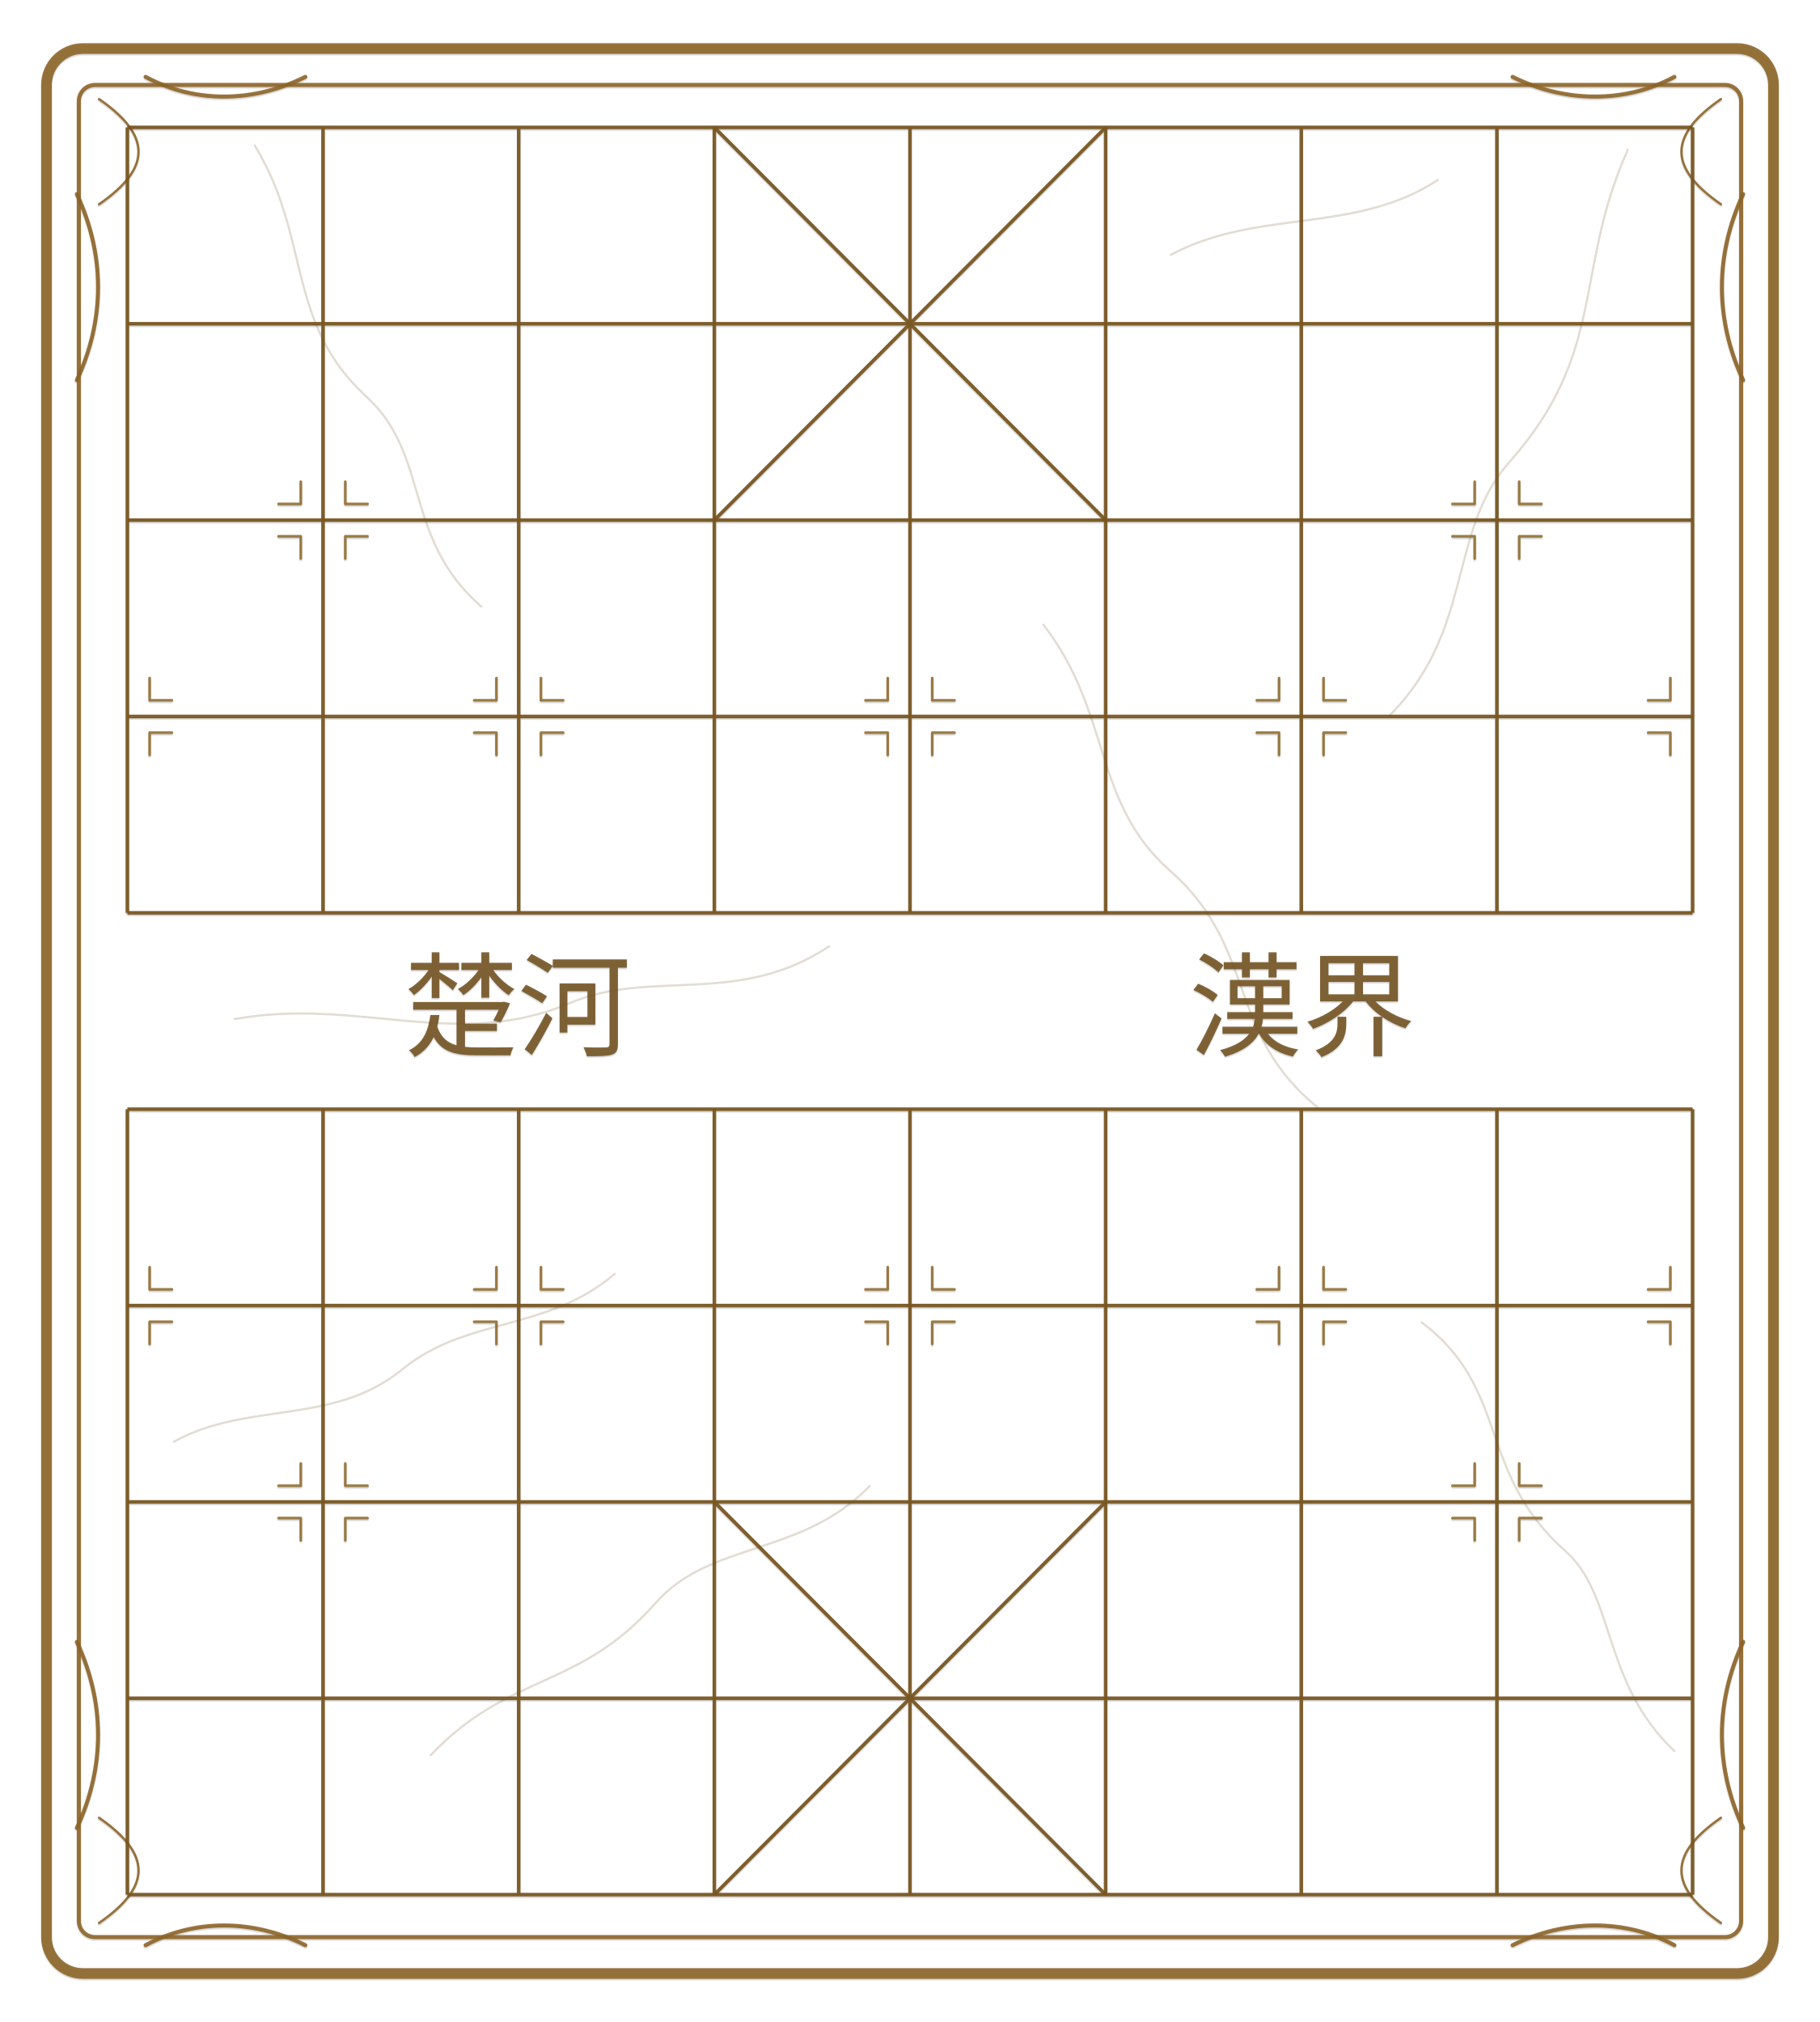
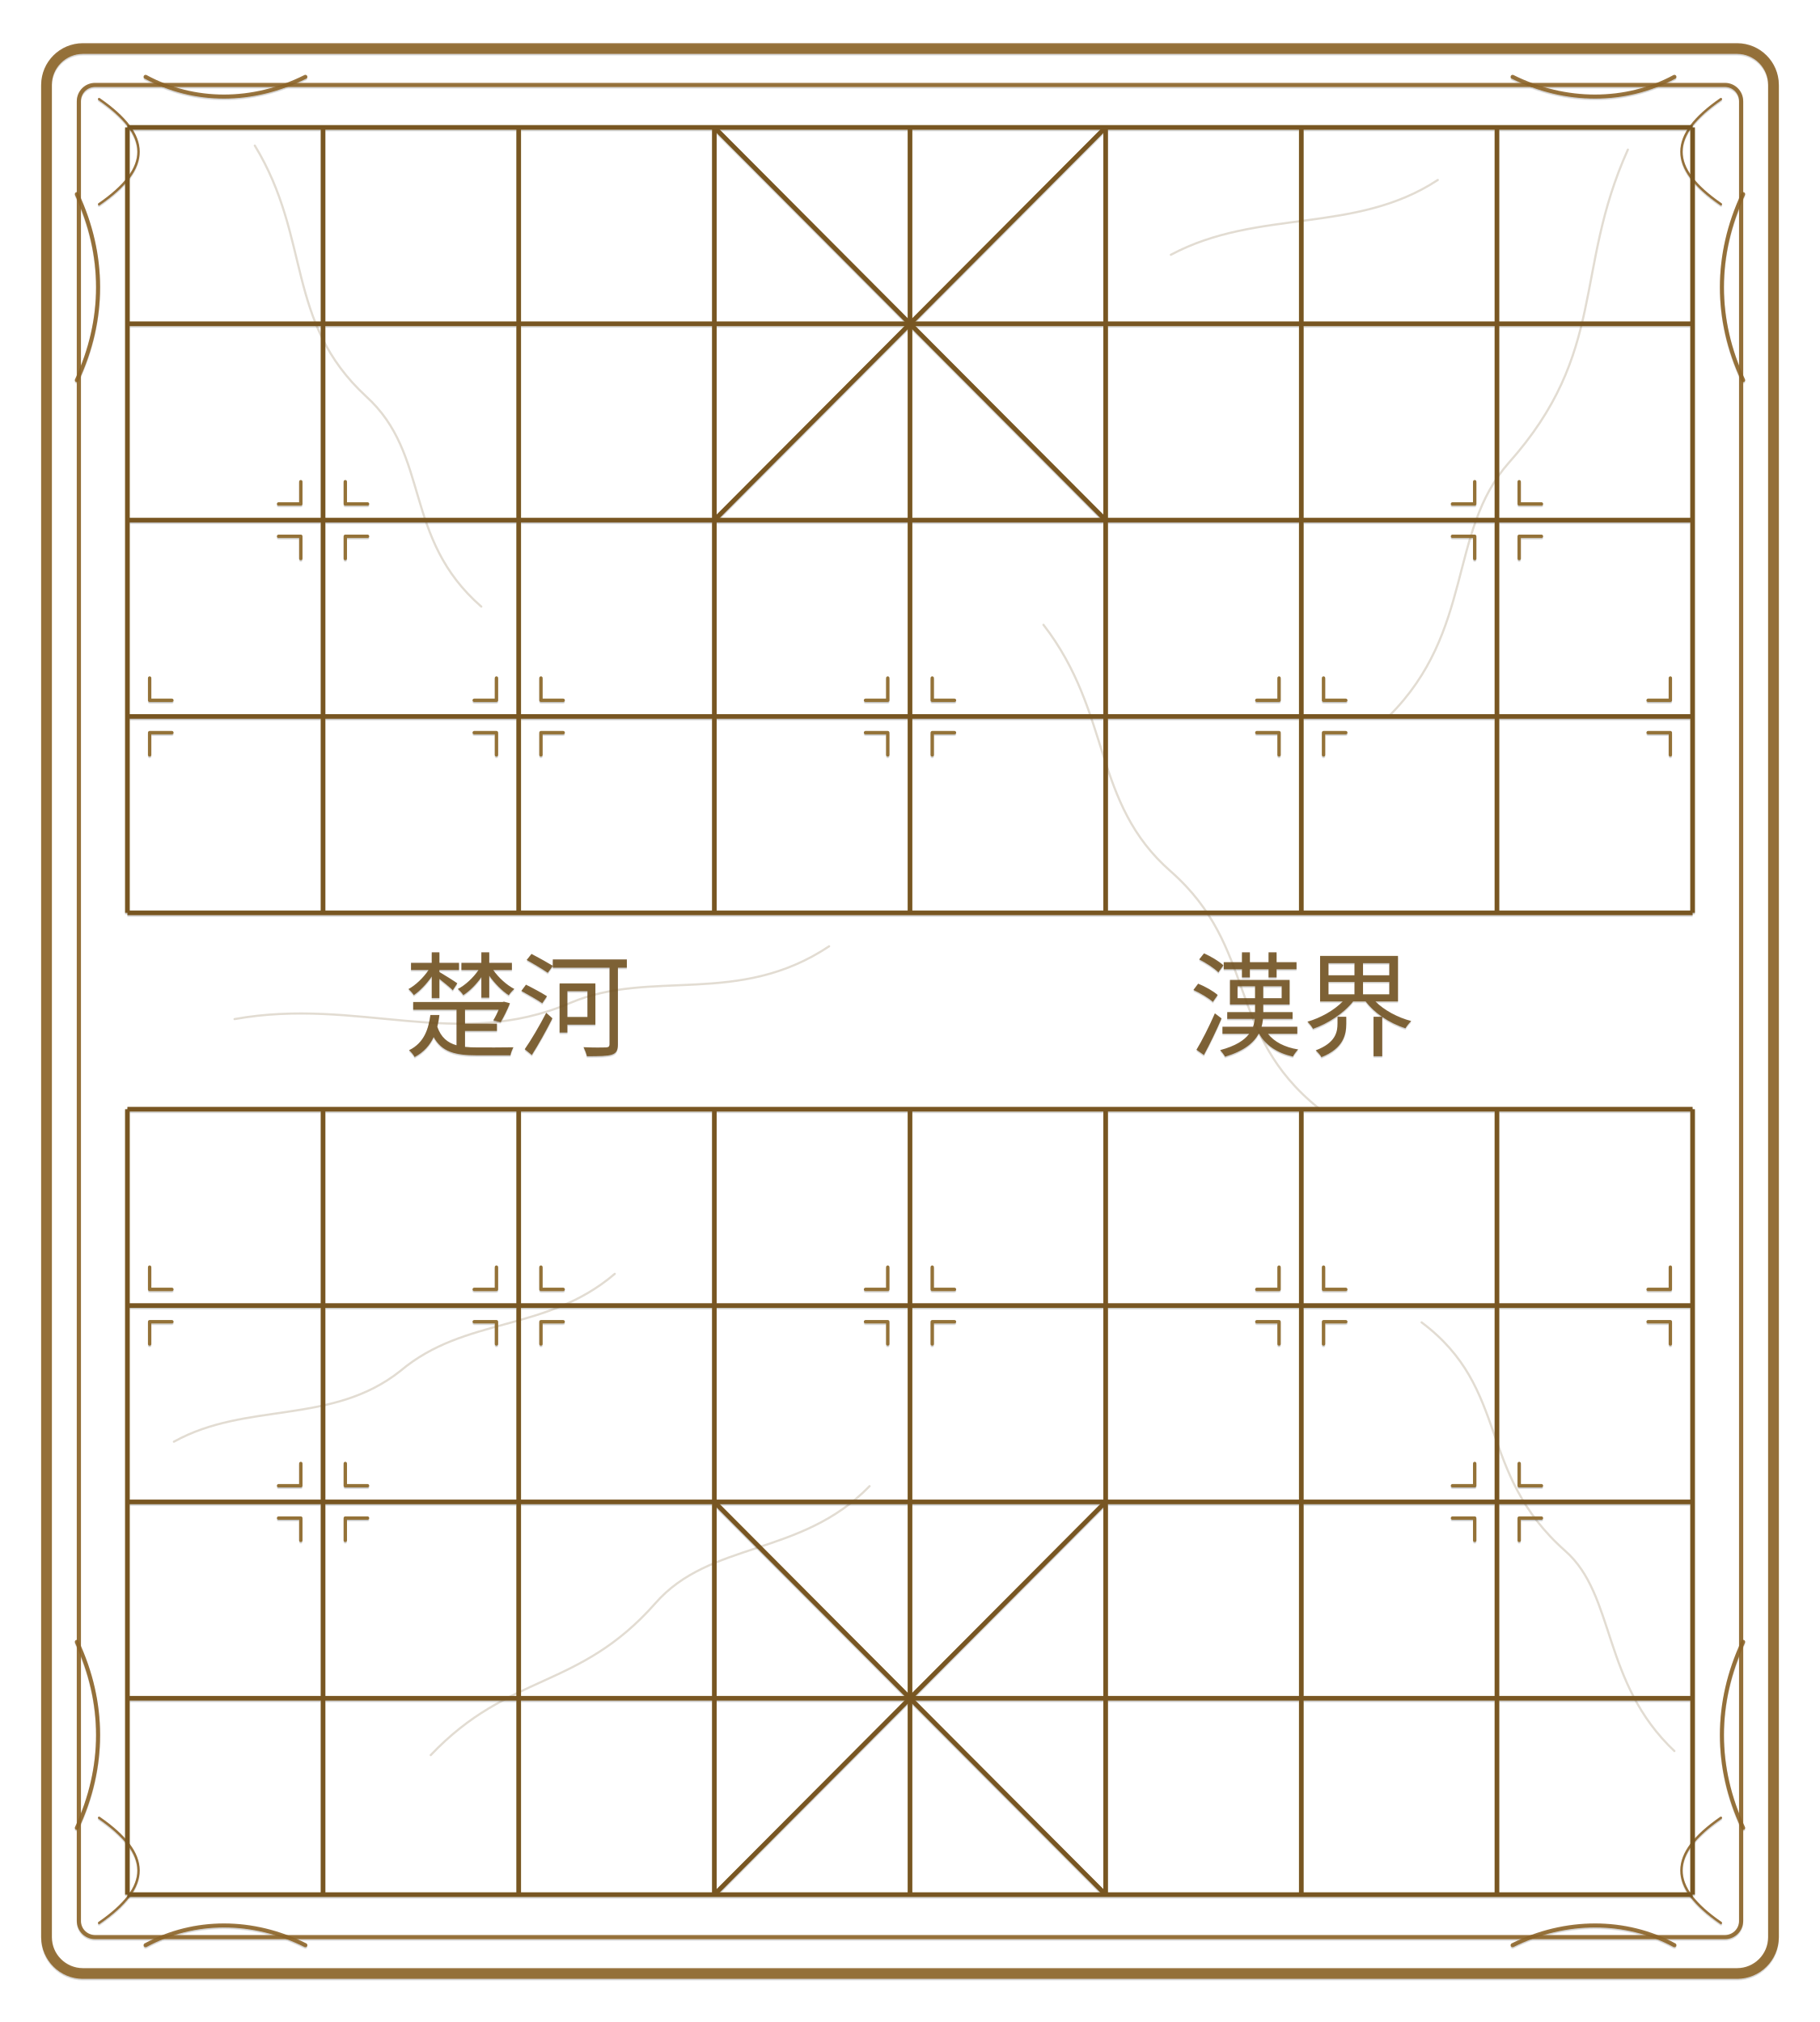
<svg xmlns="http://www.w3.org/2000/svg" viewBox="0 0 900 1000" fill="none">
  <defs>
    <g id="pointMark" fill="none" stroke-linecap="round" stroke-linejoin="round">
      <path d="M-22 -8H-11V-19 M22 -8H11V-19 M-22 8H-11V19 M22 8H11V19" />
    </g>
    <g id="pointMarkLeftEdge" fill="none" stroke-linecap="round" stroke-linejoin="round">
      <path d="M22 -8H11V-19 M22 8H11V19" />
    </g>
    <g id="pointMarkRightEdge" fill="none" stroke-linecap="round" stroke-linejoin="round">
      <path d="M-22 -8H-11V-19 M-22 8H-11V19" />
    </g>
    <filter id="softInk" x="-4%" y="-4%" width="108%" height="108%">
-       <feDropShadow dx="0" dy="0.62" stdDeviation="0.42" flood-color="#000000" flood-opacity="0.24" />
+       <feDropShadow dx="0" dy="0.62" stdDeviation="0.28" flood-color="#000000" flood-opacity="0.24" />
    </filter>
  </defs>
  <rect width="900" height="1000" fill="transparent" />
  <g stroke="#8b6227" stroke-opacity="0.87" fill="none" stroke-linejoin="round" filter="url(#softInk)">
    <rect x="23" y="24" width="854" height="952" rx="18" stroke-width="5.3" />
    <rect x="39" y="42" width="822" height="916" rx="8" stroke-width="2.05" />
    <path d="M72 38C96 51 125 51 151 38M748 38C774 51 804 51 828 38M72 962C96 949 125 949 151 962M748 962C774 949 804 949 828 962" stroke-width="2.0" stroke-linecap="round" />
    <path d="M38 96C52 126 52 158 38 188M862 96C848 126 848 158 862 188M38 812C52 842 52 874 38 904M862 812C848 842 848 874 862 904" stroke-width="2.0" stroke-linecap="round" />
    <path d="M49 49C75 67 75 83 49 101M851 49C825 67 825 83 851 101M49 951C75 933 75 917 49 899M851 951C825 933 825 917 851 899" stroke-width="1.18" stroke-linecap="round" />
  </g>
  <g stroke="#6f5021" stroke-opacity="0.2" stroke-width="1.08" fill="none" stroke-linecap="round" stroke-linejoin="round">
    <path d="M126 72C154 118 141 159 181 196C213 225 199 266 238 300" />
    <path d="M805 74C778 134 795 174 746 229C716 263 729 312 687 354" />
    <path d="M116 504C177 493 226 520 282 496C322 479 365 498 410 468" />
    <path d="M516 309C550 353 540 397 579 431C622 469 606 511 652 548" />
    <path d="M703 654C747 687 730 728 774 767C799 789 792 832 828 866" />
    <path d="M213 868C252 827 286 836 324 793C351 762 396 770 430 735" />
    <path d="M86 713C122 693 164 705 198 678C230 651 270 659 304 630" />
    <path d="M579 126C622 103 670 116 711 89" />
  </g>
-   <g stroke="#785722" stroke-opacity="0.94" stroke-width="1.76" stroke-linecap="butt" filter="url(#softInk)">
+   <g stroke="#785722" stroke-opacity="1" stroke-width="2.28" stroke-linecap="butt" filter="url(#softInk)">
    <path d="M63 63V451.444M63 548.556V937M159.75 63V451.444M159.75 548.556V937M256.5 63V451.444M256.5 548.556V937M353.25 63V451.444M353.25 548.556V937M450 63V451.444M450 548.556V937M546.75 63V451.444M546.75 548.556V937M643.5 63V451.444M643.5 548.556V937M740.25 63V451.444M740.25 548.556V937M837 63V451.444M837 548.556V937" />
    <path d="M63 63H837M63 160.111H837M63 257.222H837M63 354.333H837M63 451.444H837M63 548.556H837M63 645.667H837M63 742.778H837M63 839.889H837M63 937H837" />
    <path d="M353.25 63L546.75 257.222M546.75 63L353.25 257.222M353.25 742.778L546.75 937M546.75 742.778L353.25 937" />
  </g>
-   <g stroke="#927036" stroke-opacity="0.9" stroke-width="1.32" filter="url(#softInk)">
+   <g stroke="#927036" stroke-opacity="0.98" stroke-width="1.66" filter="url(#softInk)">
    <use href="#pointMark" transform="translate(159.75 257.222)" />
    <use href="#pointMark" transform="translate(740.25 257.222)" />
    <use href="#pointMark" transform="translate(159.75 742.778)" />
    <use href="#pointMark" transform="translate(740.25 742.778)" />
    <use href="#pointMarkLeftEdge" transform="translate(63 354.333)" />
    <use href="#pointMark" transform="translate(256.5 354.333)" />
    <use href="#pointMark" transform="translate(450 354.333)" />
    <use href="#pointMark" transform="translate(643.5 354.333)" />
    <use href="#pointMarkRightEdge" transform="translate(837 354.333)" />
    <use href="#pointMarkLeftEdge" transform="translate(63 645.667)" />
    <use href="#pointMark" transform="translate(256.5 645.667)" />
    <use href="#pointMark" transform="translate(450 645.667)" />
    <use href="#pointMark" transform="translate(643.5 645.667)" />
    <use href="#pointMarkRightEdge" transform="translate(837 645.667)" />
  </g>
  <g fill="#6f5124" fill-opacity="0.86" font-family="KaiTi, STKaiti, SimSun, serif" font-size="56" text-anchor="middle" filter="url(#softInk)">
    <text x="256" y="518">楚河</text>
    <text x="644" y="518">漢界</text>
  </g>
</svg>
